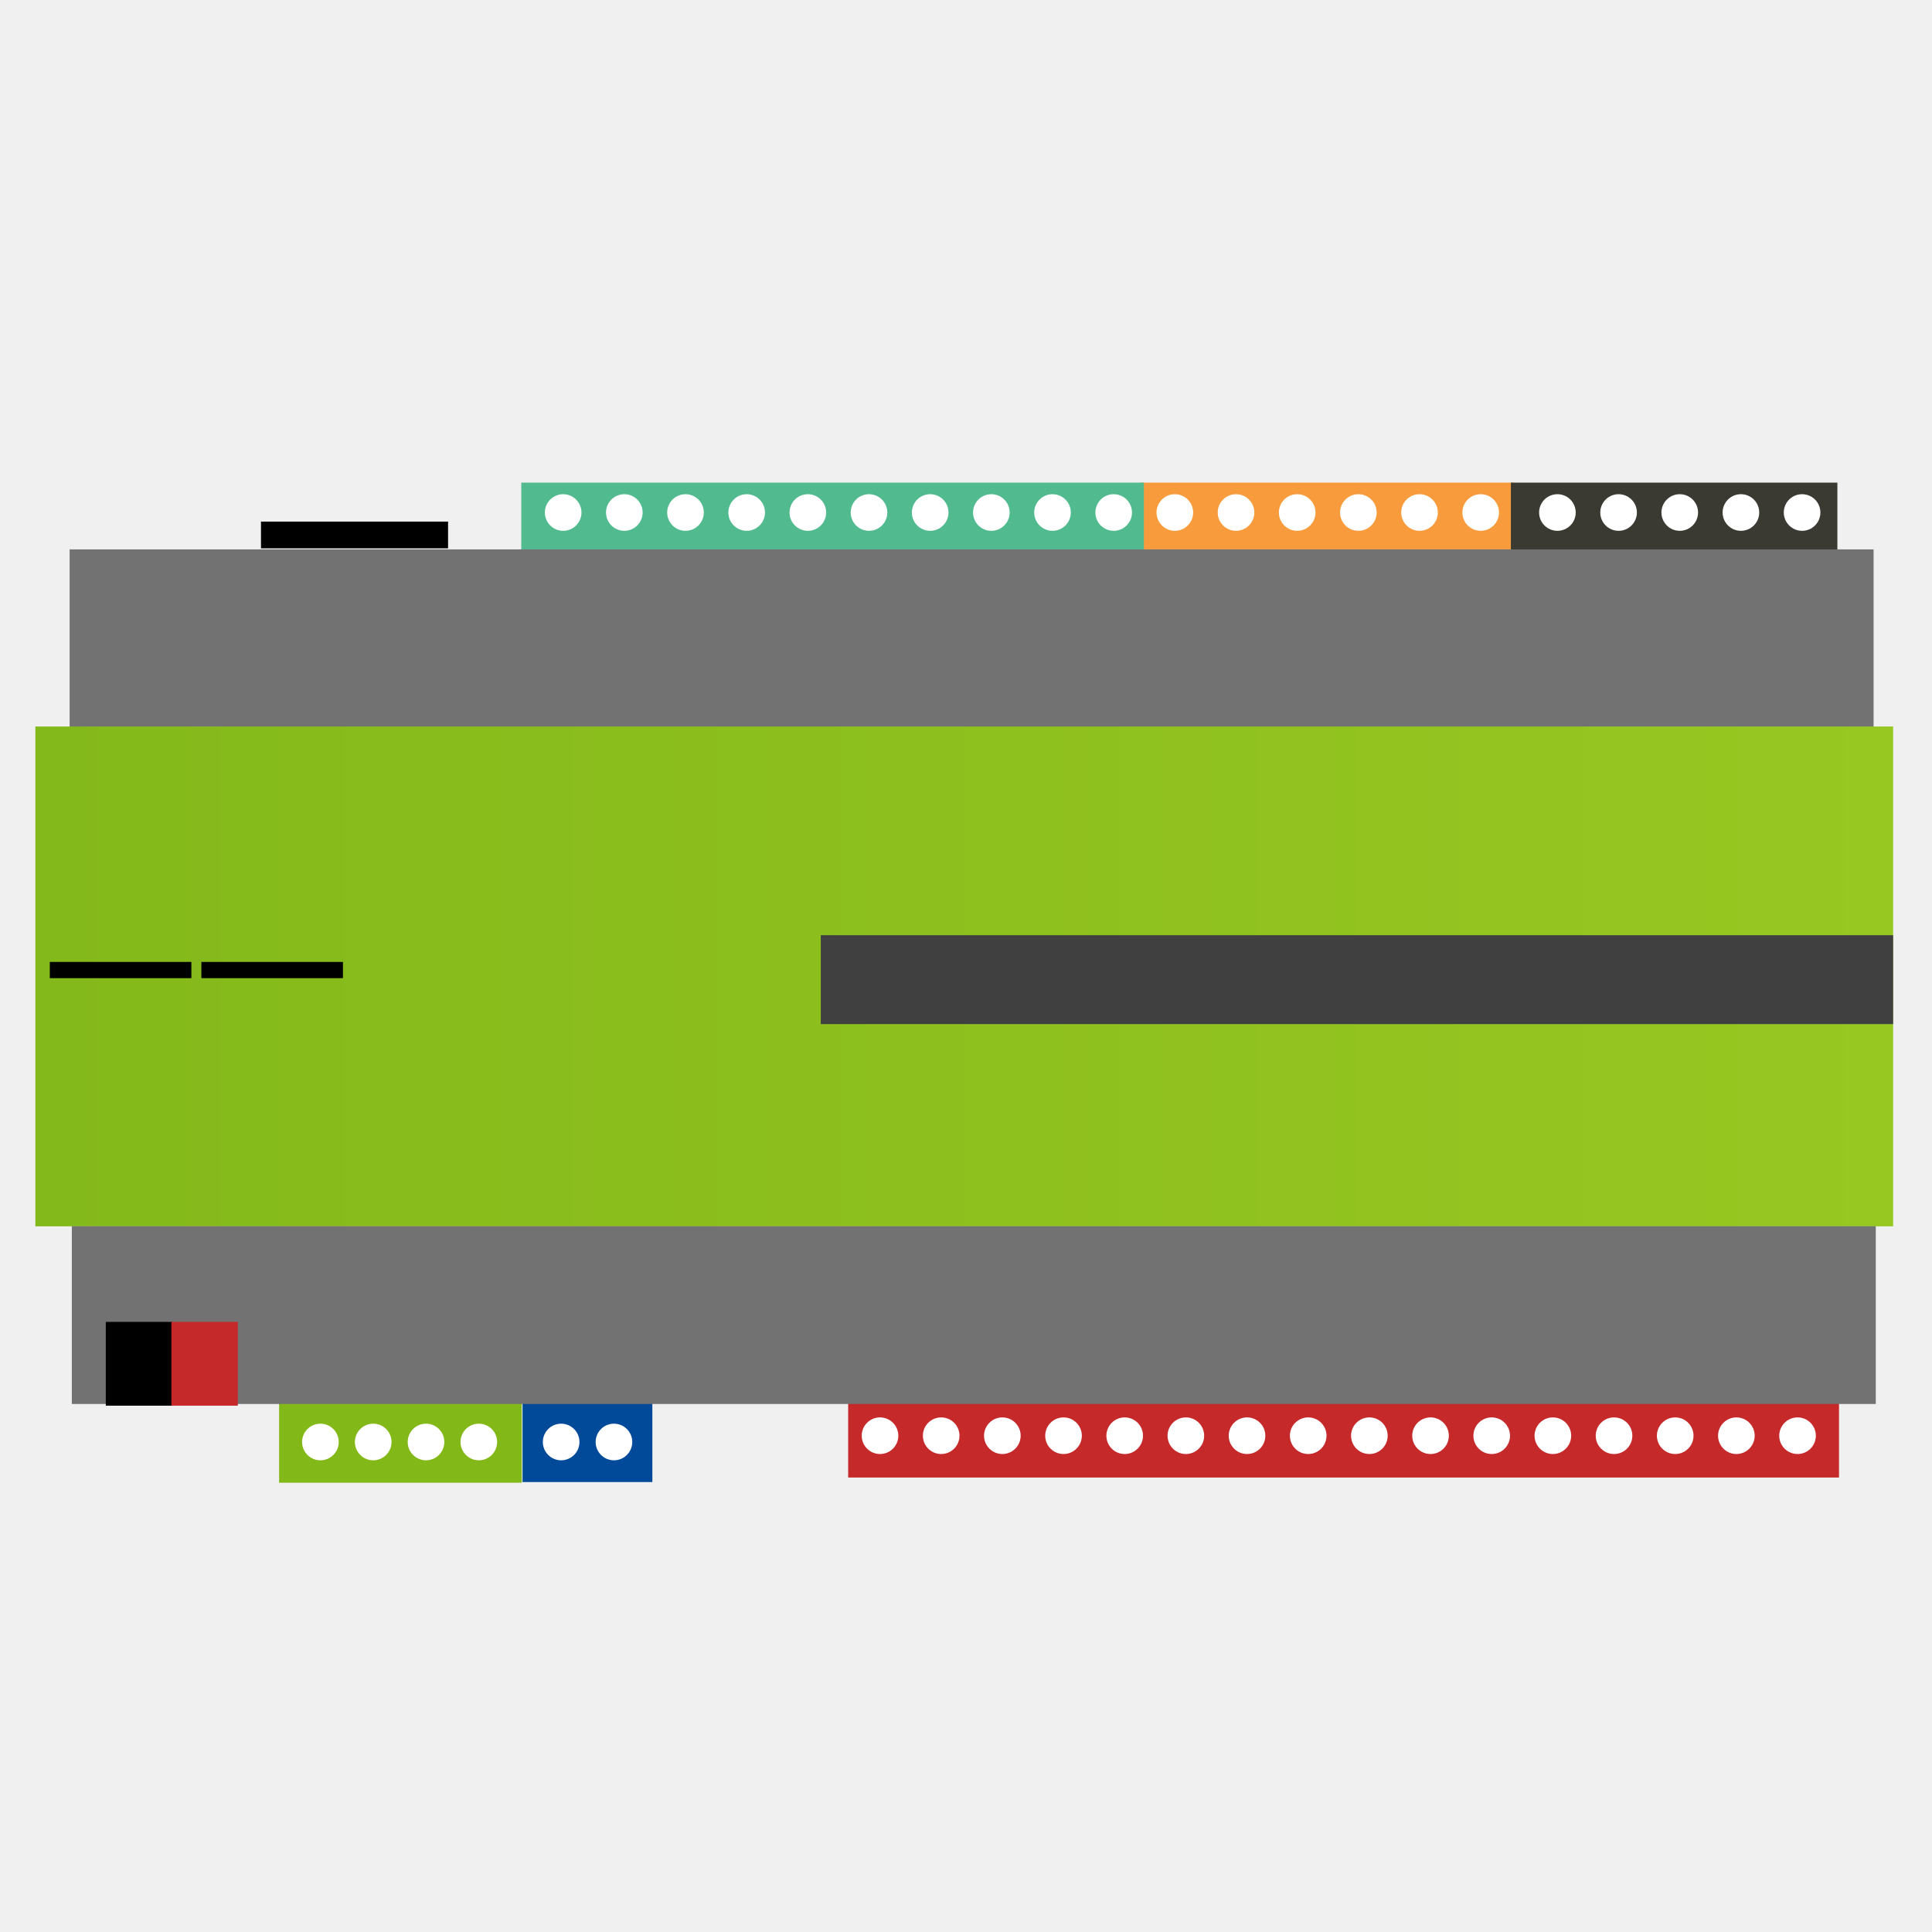
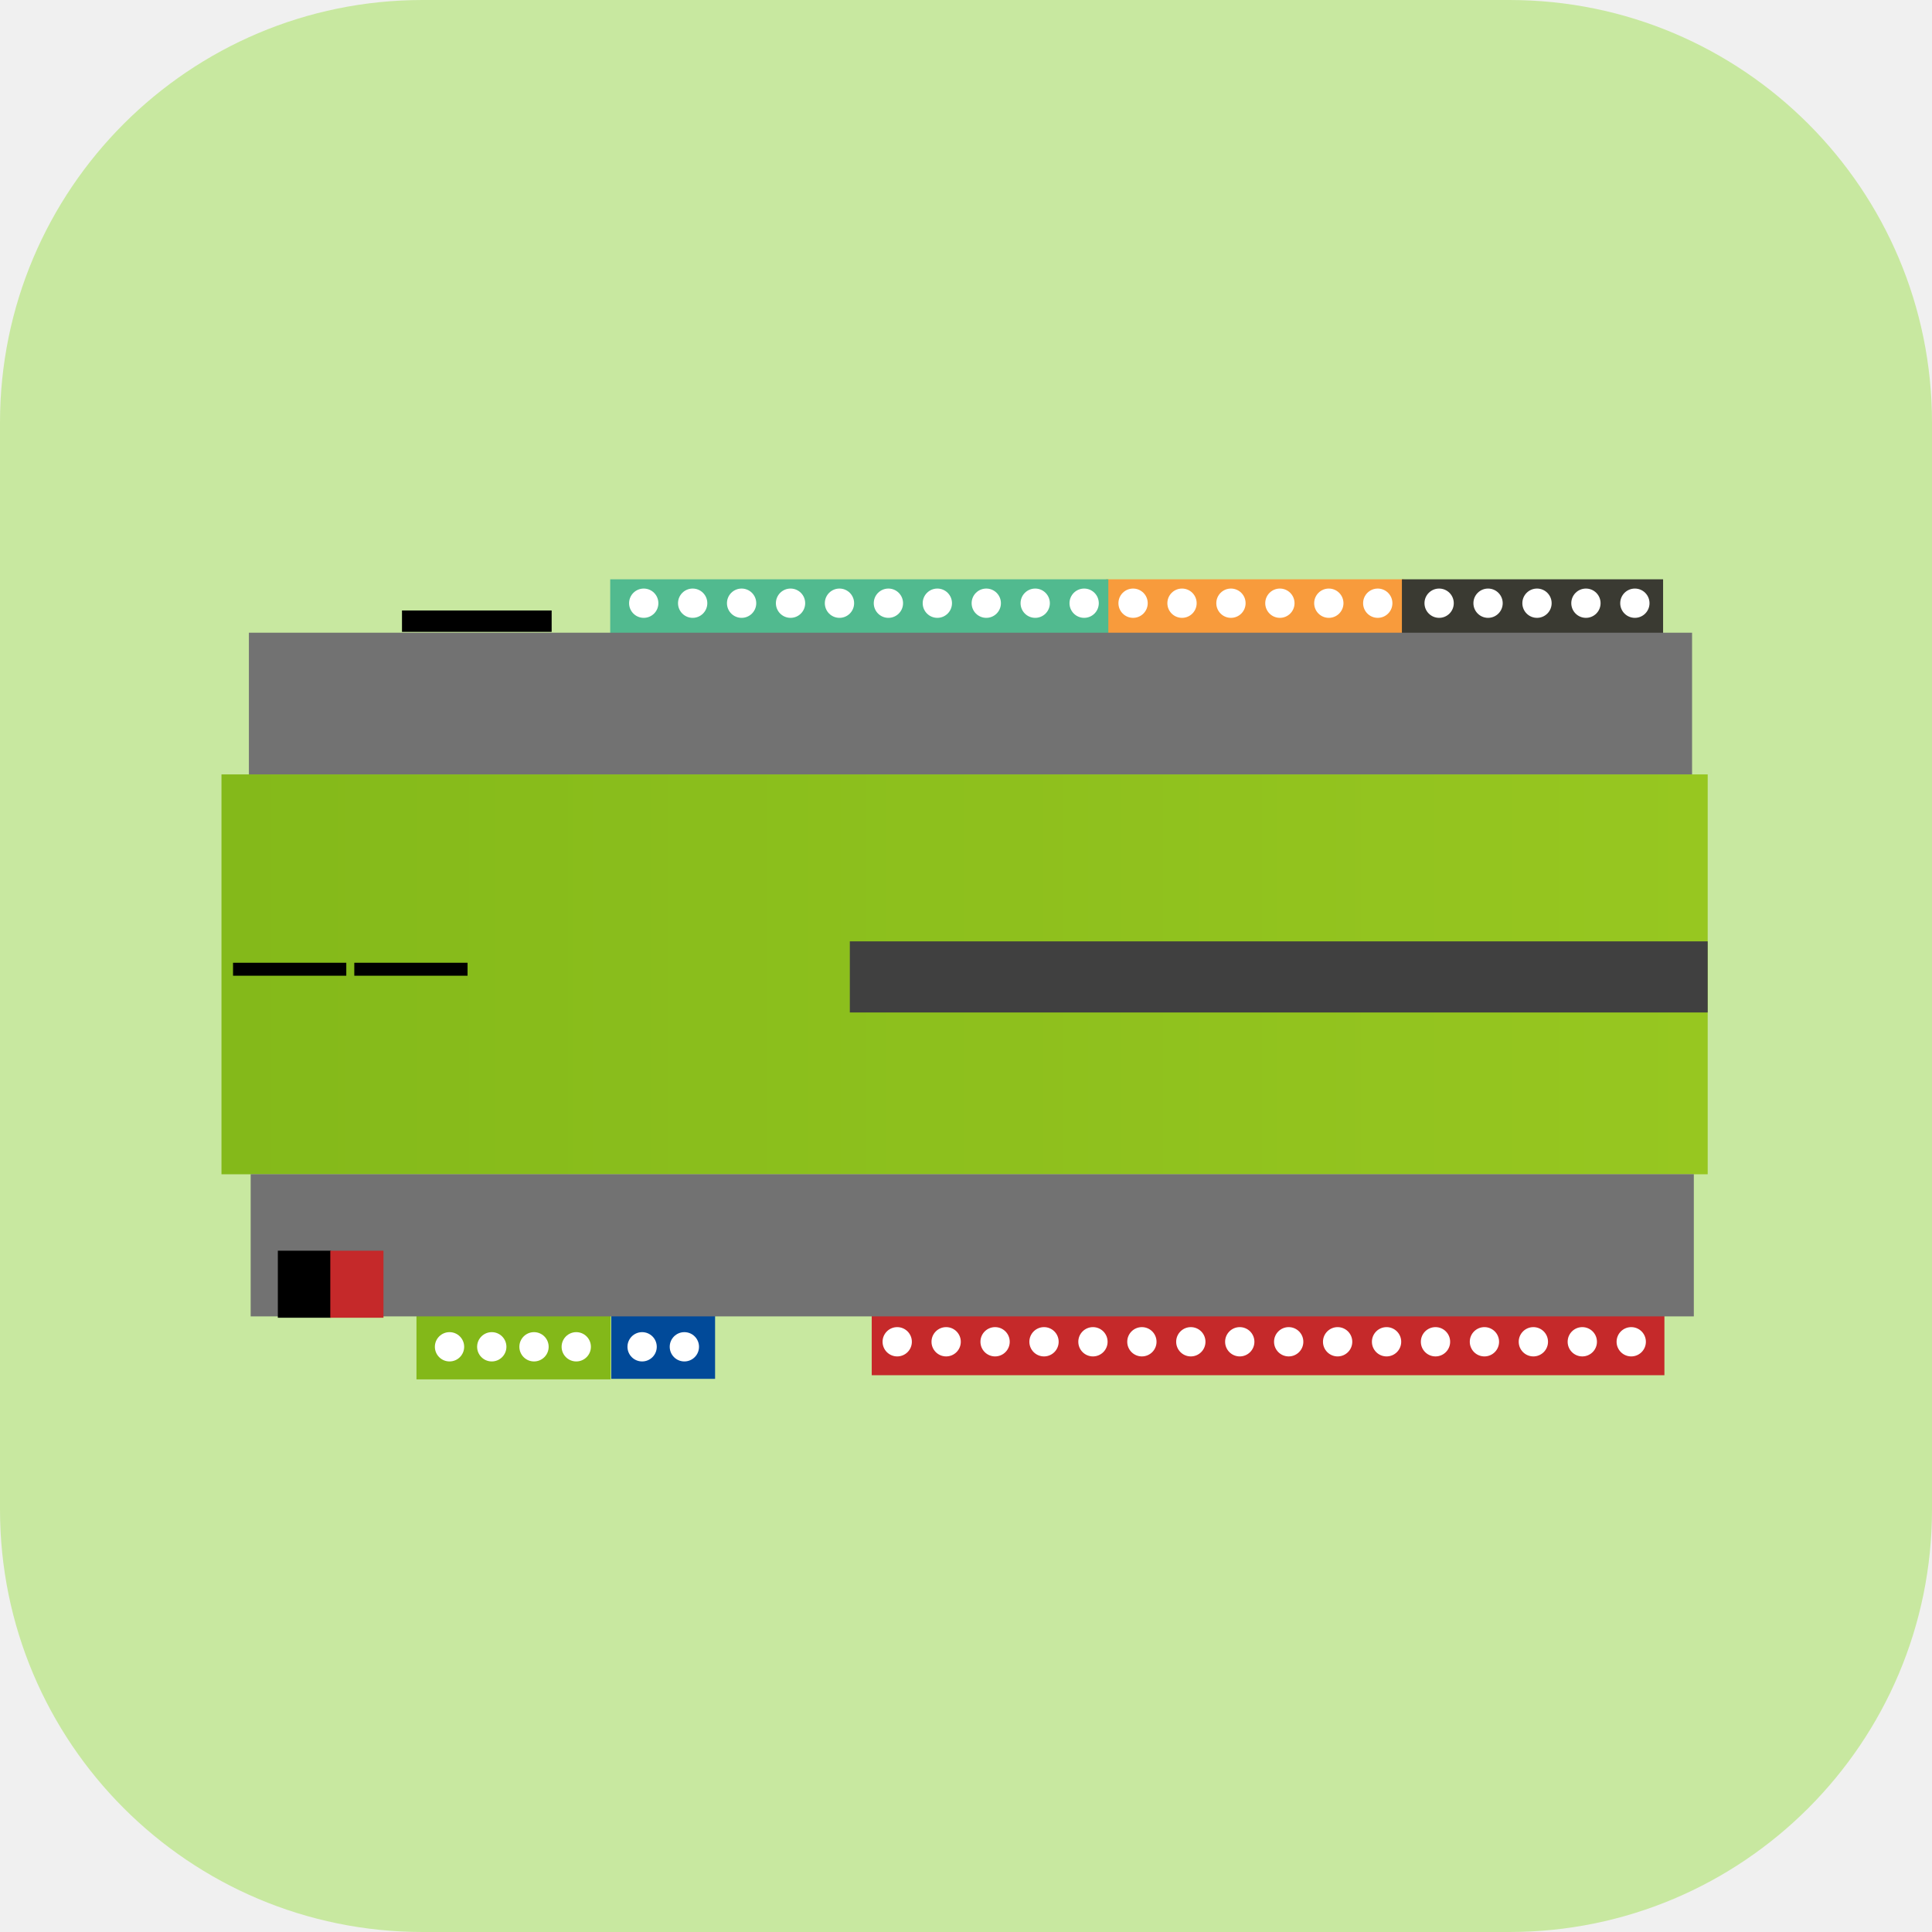
- <svg xmlns="http://www.w3.org/2000/svg" xmlns:xlink="http://www.w3.org/1999/xlink" width="64" height="64" viewBox="0 0 64 64" id="svg4288" version="1.1">
+ <svg xmlns="http://www.w3.org/2000/svg" xmlns:xlink="http://www.w3.org/1999/xlink" width="64" height="64" viewBox="-8 -8 80 80" id="svg4288" version="1.1">
  <defs id="defs4290">
    <linearGradient id="linearGradient4395">
      <stop style="stop-color:#83b819;stop-opacity:1" offset="0" id="stop4397" />
      <stop style="stop-color:#96c71f;stop-opacity:1" offset="1" id="stop4399" />
    </linearGradient>
    <linearGradient xlink:href="#linearGradient4395" id="linearGradient4401" x1="-217.082" y1="7.847" x2="237.588" y2="7.847" gradientUnits="userSpaceOnUse" />
  </defs>
+   <rect x="-8" y="-8" width="80" height="80" rx="17.5" fill="#c8e8a0" />
  <g id="layer2" transform="translate(0,36)">
    <g transform="matrix(0.1353528,0,0,0.1353528,31.63099,1.381998)" id="g4200">
      <rect style="opacity:1;fill:#f89b3c;fill-opacity:1;stroke:none;stroke-width:1;stroke-miterlimit:4;stroke-dasharray:none;stroke-opacity:1" id="rect4153" width="91.217" height="21.92" x="45.528" y="-158.063" />
      <rect style="opacity:1;fill:#51ba8f;fill-opacity:1;stroke:none;stroke-width:1;stroke-miterlimit:4;stroke-dasharray:none;stroke-opacity:1" id="rect4153-8" width="152.382" height="21.92" x="-106.114" y="-158.063" />
      <rect style="opacity:1;fill:#3a3a32;fill-opacity:1;stroke:none;stroke-width:1;stroke-miterlimit:4;stroke-dasharray:none;stroke-opacity:1" id="rect4153-4" width="79.903" height="21.92" x="136.083" y="-158.063" />
    </g>
    <rect transform="matrix(0.1353528,0,0,0.1353528,30.55371,-4.71706)" y="-103.464" x="-161.859" height="6.541" width="45.785" id="rect4205" style="opacity:1;fill:#000000;fill-opacity:1;stroke:none;stroke-width:1;stroke-miterlimit:4;stroke-dasharray:none;stroke-opacity:1" />
    <rect transform="matrix(0.1353528,0,0,0.1353528,30.55371,-4.71706)" y="-96.664" x="-208.694" height="43.5" width="441.5" id="rect4207" style="opacity:1;fill:#727272;fill-opacity:1;stroke:none;stroke-width:1;stroke-miterlimit:4;stroke-dasharray:none;stroke-opacity:1" />
  </g>
  <g id="layer1" transform="translate(0,-988.3622)" />
  <g id="layer3" transform="translate(0,36)">
    <g id="g4418" transform="matrix(0.1353528,0,0,0.1353528,30.55371,-4.71706)">
      <rect y="-53.317" x="-217.082" height="122.329" width="454.67" id="rect4248" style="opacity:0.99;fill:url(#linearGradient4401);fill-opacity:1;stroke:none;stroke-width:1;stroke-miterlimit:4;stroke-dasharray:none;stroke-opacity:1" />
      <g id="g4365">
        <rect style="opacity:1;fill:#c5292a;fill-opacity:1;stroke:none;stroke-width:1;stroke-miterlimit:4;stroke-dasharray:none;stroke-opacity:1" id="rect4224" width="242.5" height="18.5" x="-18.153" y="111.987" />
        <g id="g4354" transform="translate(0,-0.5488815)">
          <rect y="111.148" x="-157.429" height="21.16" width="59.397" id="rect4268" style="opacity:1;fill:#83b819;fill-opacity:1;stroke:none;stroke-width:1;stroke-miterlimit:4;stroke-dasharray:none;stroke-opacity:1" />
          <rect y="112.536" x="-97.843" height="19.609" width="31.766" id="rect4268-0" style="opacity:1;fill:#014a99;fill-opacity:1;stroke:none;stroke-width:1;stroke-miterlimit:4;stroke-dasharray:none;stroke-opacity:1" />
          <circle r="4.48" cy="122.341" cx="-147.318" id="path4285" style="opacity:1;fill:#ffffff;fill-opacity:1;stroke:none;stroke-width:1;stroke-miterlimit:4;stroke-dasharray:none;stroke-opacity:1" />
          <circle r="4.48" cy="122.341" cx="-134.394" id="path4285-6" style="opacity:1;fill:#ffffff;fill-opacity:1;stroke:none;stroke-width:1;stroke-miterlimit:4;stroke-dasharray:none;stroke-opacity:1" />
          <circle r="4.48" cy="122.341" cx="-121.47" id="path4285-8" style="opacity:1;fill:#ffffff;fill-opacity:1;stroke:none;stroke-width:1;stroke-miterlimit:4;stroke-dasharray:none;stroke-opacity:1" />
          <circle r="4.48" cy="122.341" cx="-108.547" id="path4285-63" style="opacity:1;fill:#ffffff;fill-opacity:1;stroke:none;stroke-width:1;stroke-miterlimit:4;stroke-dasharray:none;stroke-opacity:1" />
          <circle r="4.48" cy="122.341" cx="-88.398" id="path4285-8-2" style="opacity:1;fill:#ffffff;fill-opacity:1;stroke:none;stroke-width:1;stroke-miterlimit:4;stroke-dasharray:none;stroke-opacity:1" />
          <circle r="4.48" cy="122.341" cx="-75.474" id="path4285-63-4" style="opacity:1;fill:#ffffff;fill-opacity:1;stroke:none;stroke-width:1;stroke-miterlimit:4;stroke-dasharray:none;stroke-opacity:1" />
          <circle r="4.48" cy="120.804" cx="-10.358" id="path4285-0" style="opacity:1;fill:#ffffff;fill-opacity:1;stroke:none;stroke-width:1;stroke-miterlimit:4;stroke-dasharray:none;stroke-opacity:1" />
          <circle r="4.48" cy="120.804" cx="4.612" id="path4285-6-5" style="opacity:1;fill:#ffffff;fill-opacity:1;stroke:none;stroke-width:1;stroke-miterlimit:4;stroke-dasharray:none;stroke-opacity:1" />
          <circle r="4.48" cy="120.804" cx="19.583" id="path4285-8-5" style="opacity:1;fill:#ffffff;fill-opacity:1;stroke:none;stroke-width:1;stroke-miterlimit:4;stroke-dasharray:none;stroke-opacity:1" />
          <circle r="4.48" cy="120.804" cx="34.553" id="path4285-63-8" style="opacity:1;fill:#ffffff;fill-opacity:1;stroke:none;stroke-width:1;stroke-miterlimit:4;stroke-dasharray:none;stroke-opacity:1" />
          <circle r="4.48" cy="120.804" cx="49.524" id="path4285-0-9" style="opacity:1;fill:#ffffff;fill-opacity:1;stroke:none;stroke-width:1;stroke-miterlimit:4;stroke-dasharray:none;stroke-opacity:1" />
          <circle r="4.48" cy="120.804" cx="64.494" id="path4285-6-5-5" style="opacity:1;fill:#ffffff;fill-opacity:1;stroke:none;stroke-width:1;stroke-miterlimit:4;stroke-dasharray:none;stroke-opacity:1" />
          <circle r="4.48" cy="120.804" cx="79.464" id="path4285-8-5-4" style="opacity:1;fill:#ffffff;fill-opacity:1;stroke:none;stroke-width:1;stroke-miterlimit:4;stroke-dasharray:none;stroke-opacity:1" />
          <circle r="4.48" cy="120.804" cx="94.435" id="path4285-63-8-2" style="opacity:1;fill:#ffffff;fill-opacity:1;stroke:none;stroke-width:1;stroke-miterlimit:4;stroke-dasharray:none;stroke-opacity:1" />
          <circle r="4.48" cy="120.804" cx="109.405" id="path4285-0-9-0" style="opacity:1;fill:#ffffff;fill-opacity:1;stroke:none;stroke-width:1;stroke-miterlimit:4;stroke-dasharray:none;stroke-opacity:1" />
          <circle r="4.48" cy="120.804" cx="124.375" id="path4285-6-5-5-8" style="opacity:1;fill:#ffffff;fill-opacity:1;stroke:none;stroke-width:1;stroke-miterlimit:4;stroke-dasharray:none;stroke-opacity:1" />
          <circle r="4.48" cy="120.804" cx="139.346" id="path4285-8-5-4-7" style="opacity:1;fill:#ffffff;fill-opacity:1;stroke:none;stroke-width:1;stroke-miterlimit:4;stroke-dasharray:none;stroke-opacity:1" />
          <circle r="4.48" cy="120.804" cx="154.316" id="path4285-63-8-2-1" style="opacity:1;fill:#ffffff;fill-opacity:1;stroke:none;stroke-width:1;stroke-miterlimit:4;stroke-dasharray:none;stroke-opacity:1" />
          <circle r="4.48" cy="120.804" cx="169.286" id="path4285-0-9-4" style="opacity:1;fill:#ffffff;fill-opacity:1;stroke:none;stroke-width:1;stroke-miterlimit:4;stroke-dasharray:none;stroke-opacity:1" />
          <circle r="4.48" cy="120.804" cx="184.257" id="path4285-6-5-5-1" style="opacity:1;fill:#ffffff;fill-opacity:1;stroke:none;stroke-width:1;stroke-miterlimit:4;stroke-dasharray:none;stroke-opacity:1" />
          <circle r="4.48" cy="120.804" cx="199.227" id="path4285-8-5-4-5" style="opacity:1;fill:#ffffff;fill-opacity:1;stroke:none;stroke-width:1;stroke-miterlimit:4;stroke-dasharray:none;stroke-opacity:1" />
          <circle r="4.48" cy="120.804" cx="214.198" id="path4285-63-8-2-6" style="opacity:1;fill:#ffffff;fill-opacity:1;stroke:none;stroke-width:1;stroke-miterlimit:4;stroke-dasharray:none;stroke-opacity:1" />
          <circle r="4.48" cy="-105.142" cx="-87.904" id="path4285-0-1" style="opacity:1;fill:#ffffff;fill-opacity:1;stroke:none;stroke-width:1;stroke-miterlimit:4;stroke-dasharray:none;stroke-opacity:1" />
          <circle r="4.48" cy="-105.142" cx="-72.934" id="path4285-6-5-7" style="opacity:1;fill:#ffffff;fill-opacity:1;stroke:none;stroke-width:1;stroke-miterlimit:4;stroke-dasharray:none;stroke-opacity:1" />
          <circle r="4.48" cy="-105.142" cx="-57.964" id="path4285-8-5-8" style="opacity:1;fill:#ffffff;fill-opacity:1;stroke:none;stroke-width:1;stroke-miterlimit:4;stroke-dasharray:none;stroke-opacity:1" />
          <circle r="4.48" cy="-105.142" cx="-42.993" id="path4285-63-8-3" style="opacity:1;fill:#ffffff;fill-opacity:1;stroke:none;stroke-width:1;stroke-miterlimit:4;stroke-dasharray:none;stroke-opacity:1" />
          <circle r="4.48" cy="-105.142" cx="-28.023" id="path4285-0-9-05" style="opacity:1;fill:#ffffff;fill-opacity:1;stroke:none;stroke-width:1;stroke-miterlimit:4;stroke-dasharray:none;stroke-opacity:1" />
          <circle r="4.48" cy="-105.142" cx="-13.052" id="path4285-6-5-5-9" style="opacity:1;fill:#ffffff;fill-opacity:1;stroke:none;stroke-width:1;stroke-miterlimit:4;stroke-dasharray:none;stroke-opacity:1" />
          <circle r="4.48" cy="-105.142" cx="1.918" id="path4285-8-5-4-8" style="opacity:1;fill:#ffffff;fill-opacity:1;stroke:none;stroke-width:1;stroke-miterlimit:4;stroke-dasharray:none;stroke-opacity:1" />
          <circle r="4.48" cy="-105.142" cx="16.888" id="path4285-63-8-2-7" style="opacity:1;fill:#ffffff;fill-opacity:1;stroke:none;stroke-width:1;stroke-miterlimit:4;stroke-dasharray:none;stroke-opacity:1" />
          <circle r="4.48" cy="-105.142" cx="31.859" id="path4285-0-9-0-9" style="opacity:1;fill:#ffffff;fill-opacity:1;stroke:none;stroke-width:1;stroke-miterlimit:4;stroke-dasharray:none;stroke-opacity:1" />
          <circle r="4.48" cy="-105.142" cx="46.829" id="path4285-6-5-5-8-8" style="opacity:1;fill:#ffffff;fill-opacity:1;stroke:none;stroke-width:1;stroke-miterlimit:4;stroke-dasharray:none;stroke-opacity:1" />
          <circle r="4.48" cy="-105.142" cx="61.799" id="path4285-8-5-4-7-4" style="opacity:1;fill:#ffffff;fill-opacity:1;stroke:none;stroke-width:1;stroke-miterlimit:4;stroke-dasharray:none;stroke-opacity:1" />
          <circle r="4.48" cy="-105.142" cx="76.77" id="path4285-63-8-2-1-4" style="opacity:1;fill:#ffffff;fill-opacity:1;stroke:none;stroke-width:1;stroke-miterlimit:4;stroke-dasharray:none;stroke-opacity:1" />
          <circle r="4.48" cy="-105.142" cx="91.74" id="path4285-0-9-4-8" style="opacity:1;fill:#ffffff;fill-opacity:1;stroke:none;stroke-width:1;stroke-miterlimit:4;stroke-dasharray:none;stroke-opacity:1" />
          <circle r="4.48" cy="-105.142" cx="106.711" id="path4285-6-5-5-1-9" style="opacity:1;fill:#ffffff;fill-opacity:1;stroke:none;stroke-width:1;stroke-miterlimit:4;stroke-dasharray:none;stroke-opacity:1" />
          <circle r="4.48" cy="-105.142" cx="121.681" id="path4285-8-5-4-5-9" style="opacity:1;fill:#ffffff;fill-opacity:1;stroke:none;stroke-width:1;stroke-miterlimit:4;stroke-dasharray:none;stroke-opacity:1" />
          <circle r="4.48" cy="-105.142" cx="136.651" id="path4285-63-8-2-6-9" style="opacity:1;fill:#ffffff;fill-opacity:1;stroke:none;stroke-width:1;stroke-miterlimit:4;stroke-dasharray:none;stroke-opacity:1" />
          <circle r="4.48" cy="-105.142" cx="155.427" id="path4285-8-5-4-7-4-7" style="opacity:1;fill:#ffffff;fill-opacity:1;stroke:none;stroke-width:1;stroke-miterlimit:4;stroke-dasharray:none;stroke-opacity:1" />
          <circle r="4.48" cy="-105.142" cx="170.398" id="path4285-63-8-2-1-4-8" style="opacity:1;fill:#ffffff;fill-opacity:1;stroke:none;stroke-width:1;stroke-miterlimit:4;stroke-dasharray:none;stroke-opacity:1" />
          <circle r="4.48" cy="-105.142" cx="185.368" id="path4285-0-9-4-8-0" style="opacity:1;fill:#ffffff;fill-opacity:1;stroke:none;stroke-width:1;stroke-miterlimit:4;stroke-dasharray:none;stroke-opacity:1" />
          <circle r="4.48" cy="-105.142" cx="200.338" id="path4285-6-5-5-1-9-9" style="opacity:1;fill:#ffffff;fill-opacity:1;stroke:none;stroke-width:1;stroke-miterlimit:4;stroke-dasharray:none;stroke-opacity:1" />
          <circle r="4.48" cy="-105.142" cx="215.309" id="path4285-8-5-4-5-9-0" style="opacity:1;fill:#ffffff;fill-opacity:1;stroke:none;stroke-width:1;stroke-miterlimit:4;stroke-dasharray:none;stroke-opacity:1" />
        </g>
      </g>
      <rect y="-2.239" x="-24.857" height="21.754" width="262.445" id="rect4227" style="opacity:1;fill:#404040;fill-opacity:1;stroke:none;stroke-width:1;stroke-miterlimit:4;stroke-dasharray:none;stroke-opacity:1" ry="0" />
      <rect y="4.303" x="-213.546" height="3.968" width="34.648" id="rect4229" style="opacity:1;fill:#000000;fill-opacity:1;stroke:none;stroke-width:1;stroke-miterlimit:4;stroke-dasharray:none;stroke-opacity:1" />
      <rect y="68.987" x="-208.153" height="43.5" width="441.5" id="rect4207-6" style="opacity:1;fill:#727272;fill-opacity:1;stroke:none;stroke-width:1;stroke-miterlimit:4;stroke-dasharray:none;stroke-opacity:1" />
      <rect y="4.303" x="-176.45" height="3.968" width="34.648" id="rect4229-3" style="opacity:1;fill:#000000;fill-opacity:1;stroke:none;stroke-width:1;stroke-miterlimit:4;stroke-dasharray:none;stroke-opacity:1" />
    </g>
    <g id="g4350" transform="matrix(0.1353528,0,0,0.1353528,30.49435,-10.93143)">
      <rect y="138.309" x="-199.404" height="20.506" width="16.263" id="rect4251" style="opacity:1;fill:#000000;fill-opacity:1;stroke:none;stroke-width:1;stroke-miterlimit:4;stroke-dasharray:none;stroke-opacity:1" />
      <rect y="138.309" x="-183.352" height="20.506" width="16.263" id="rect4251-6" style="opacity:1;fill:#c5292a;fill-opacity:1;stroke:none;stroke-width:1;stroke-miterlimit:4;stroke-dasharray:none;stroke-opacity:1" />
    </g>
  </g>
</svg>
